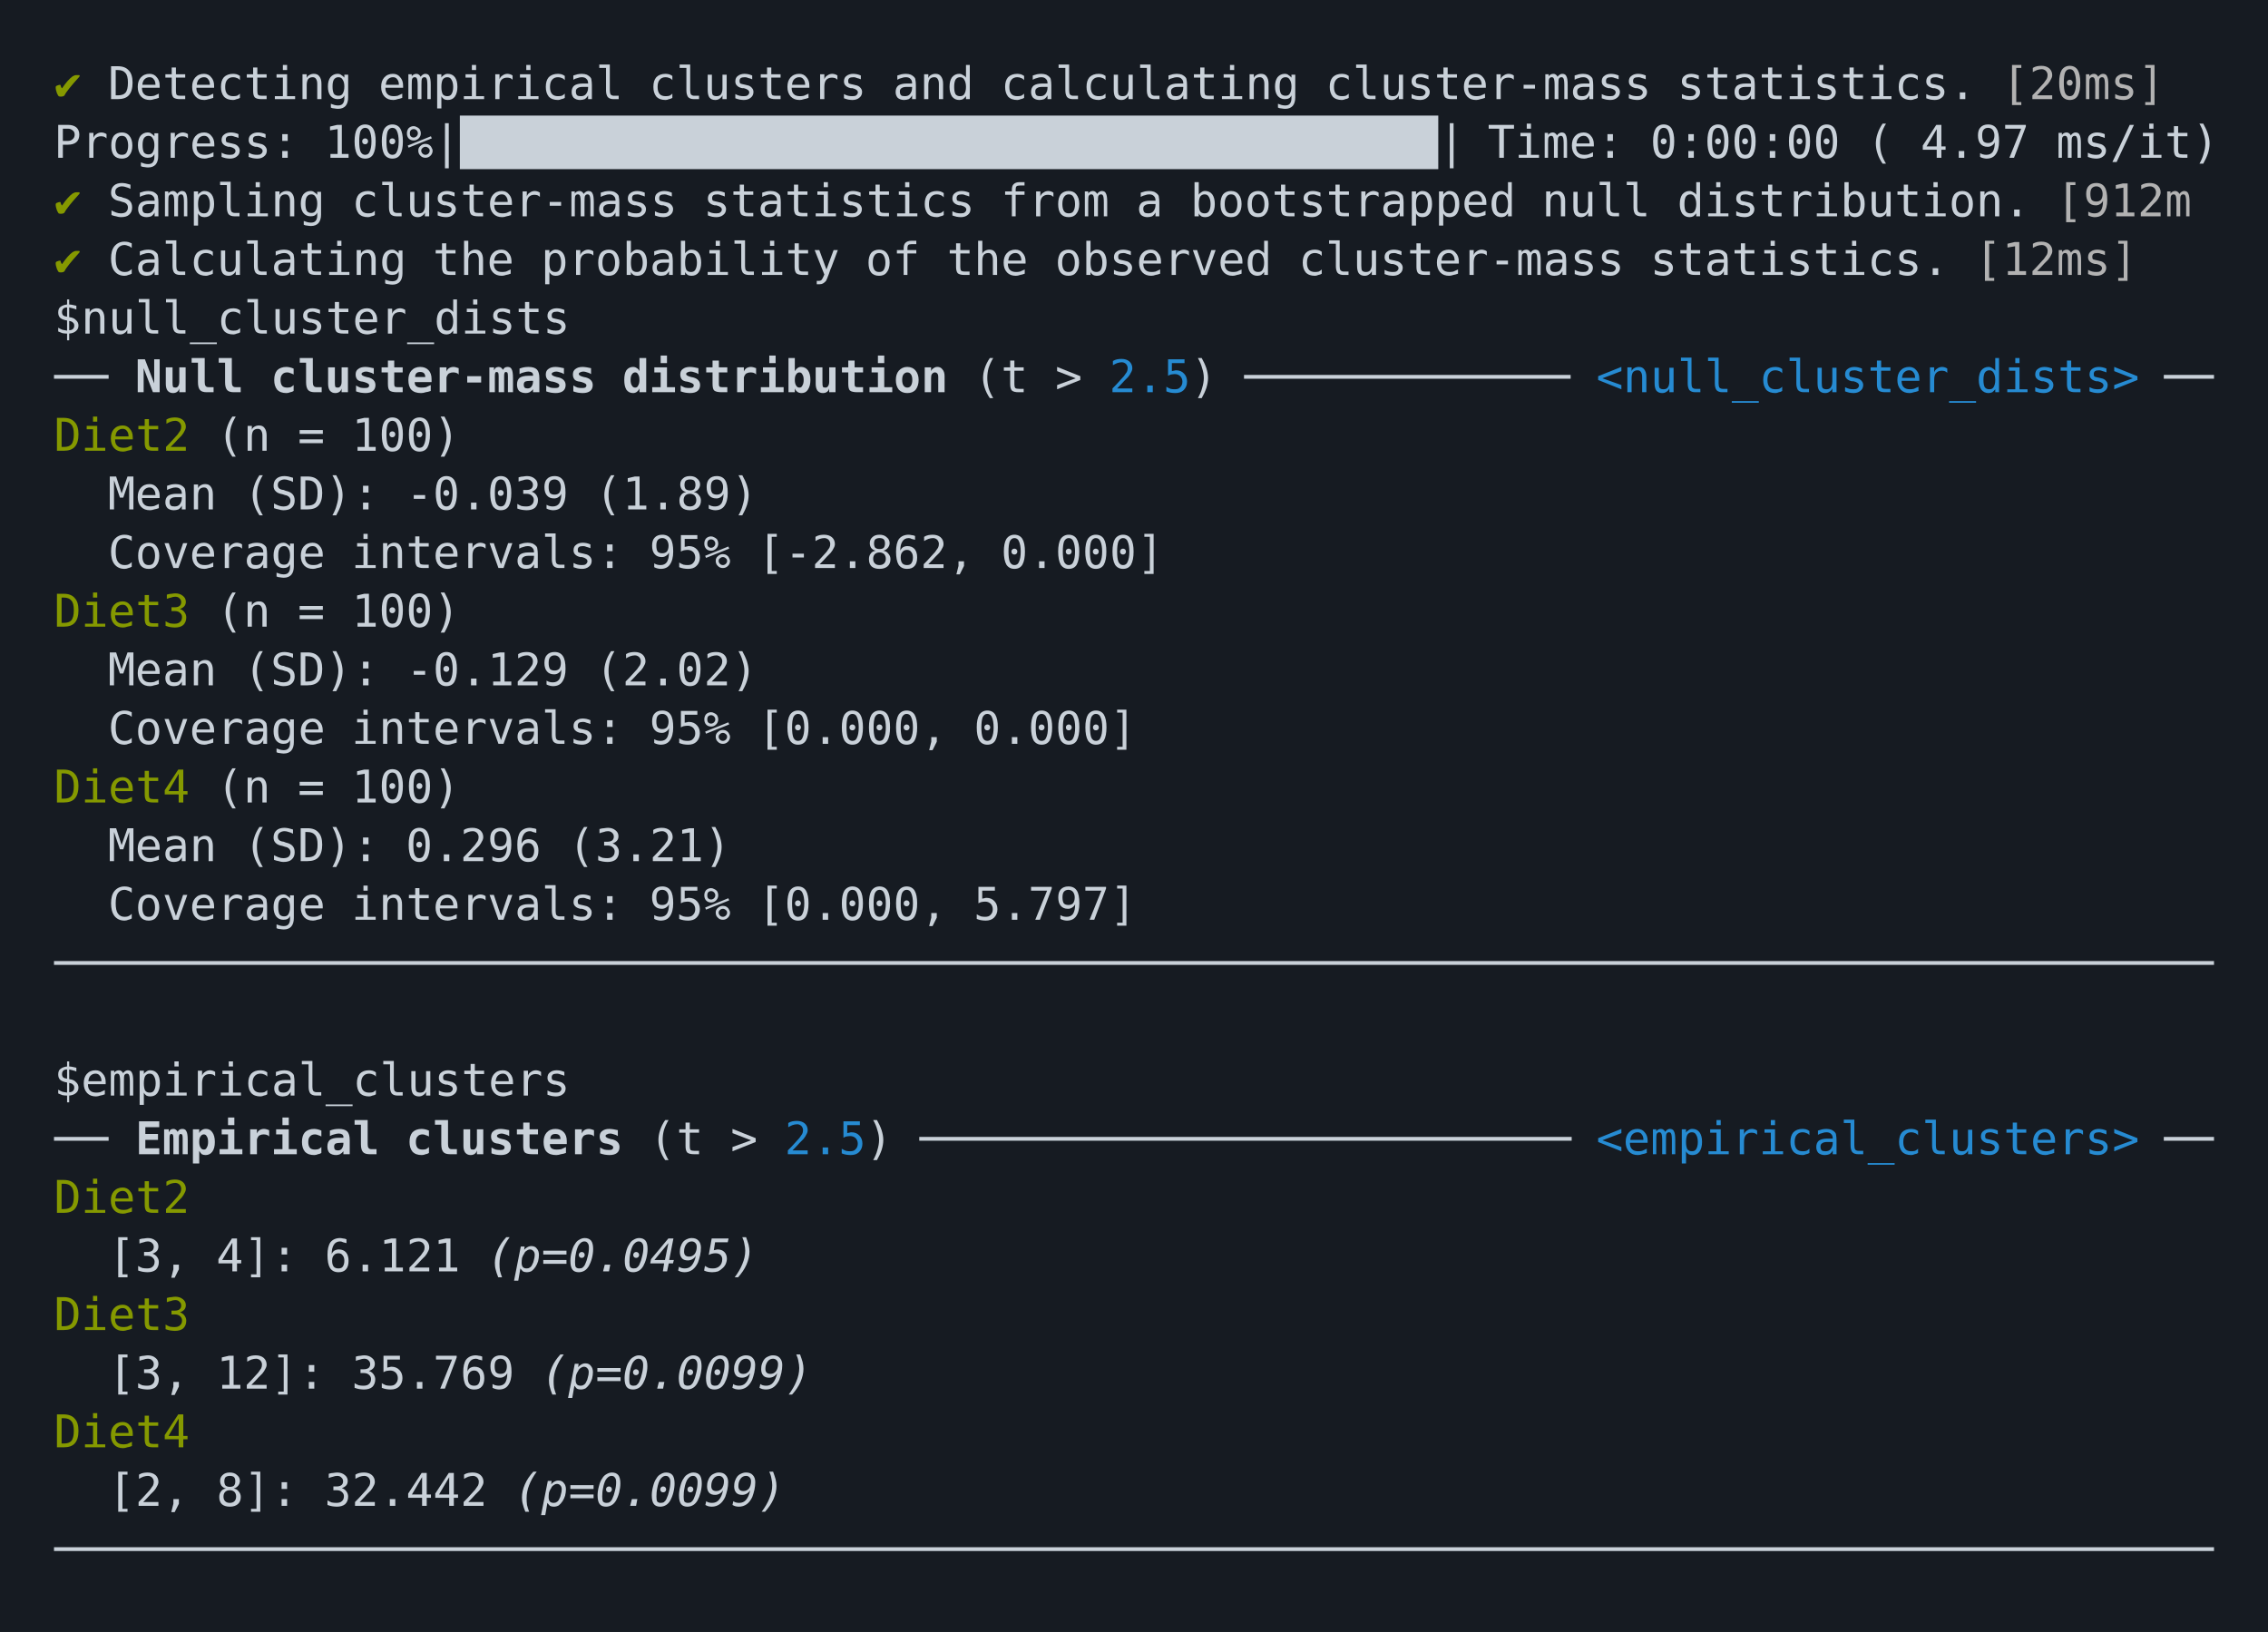
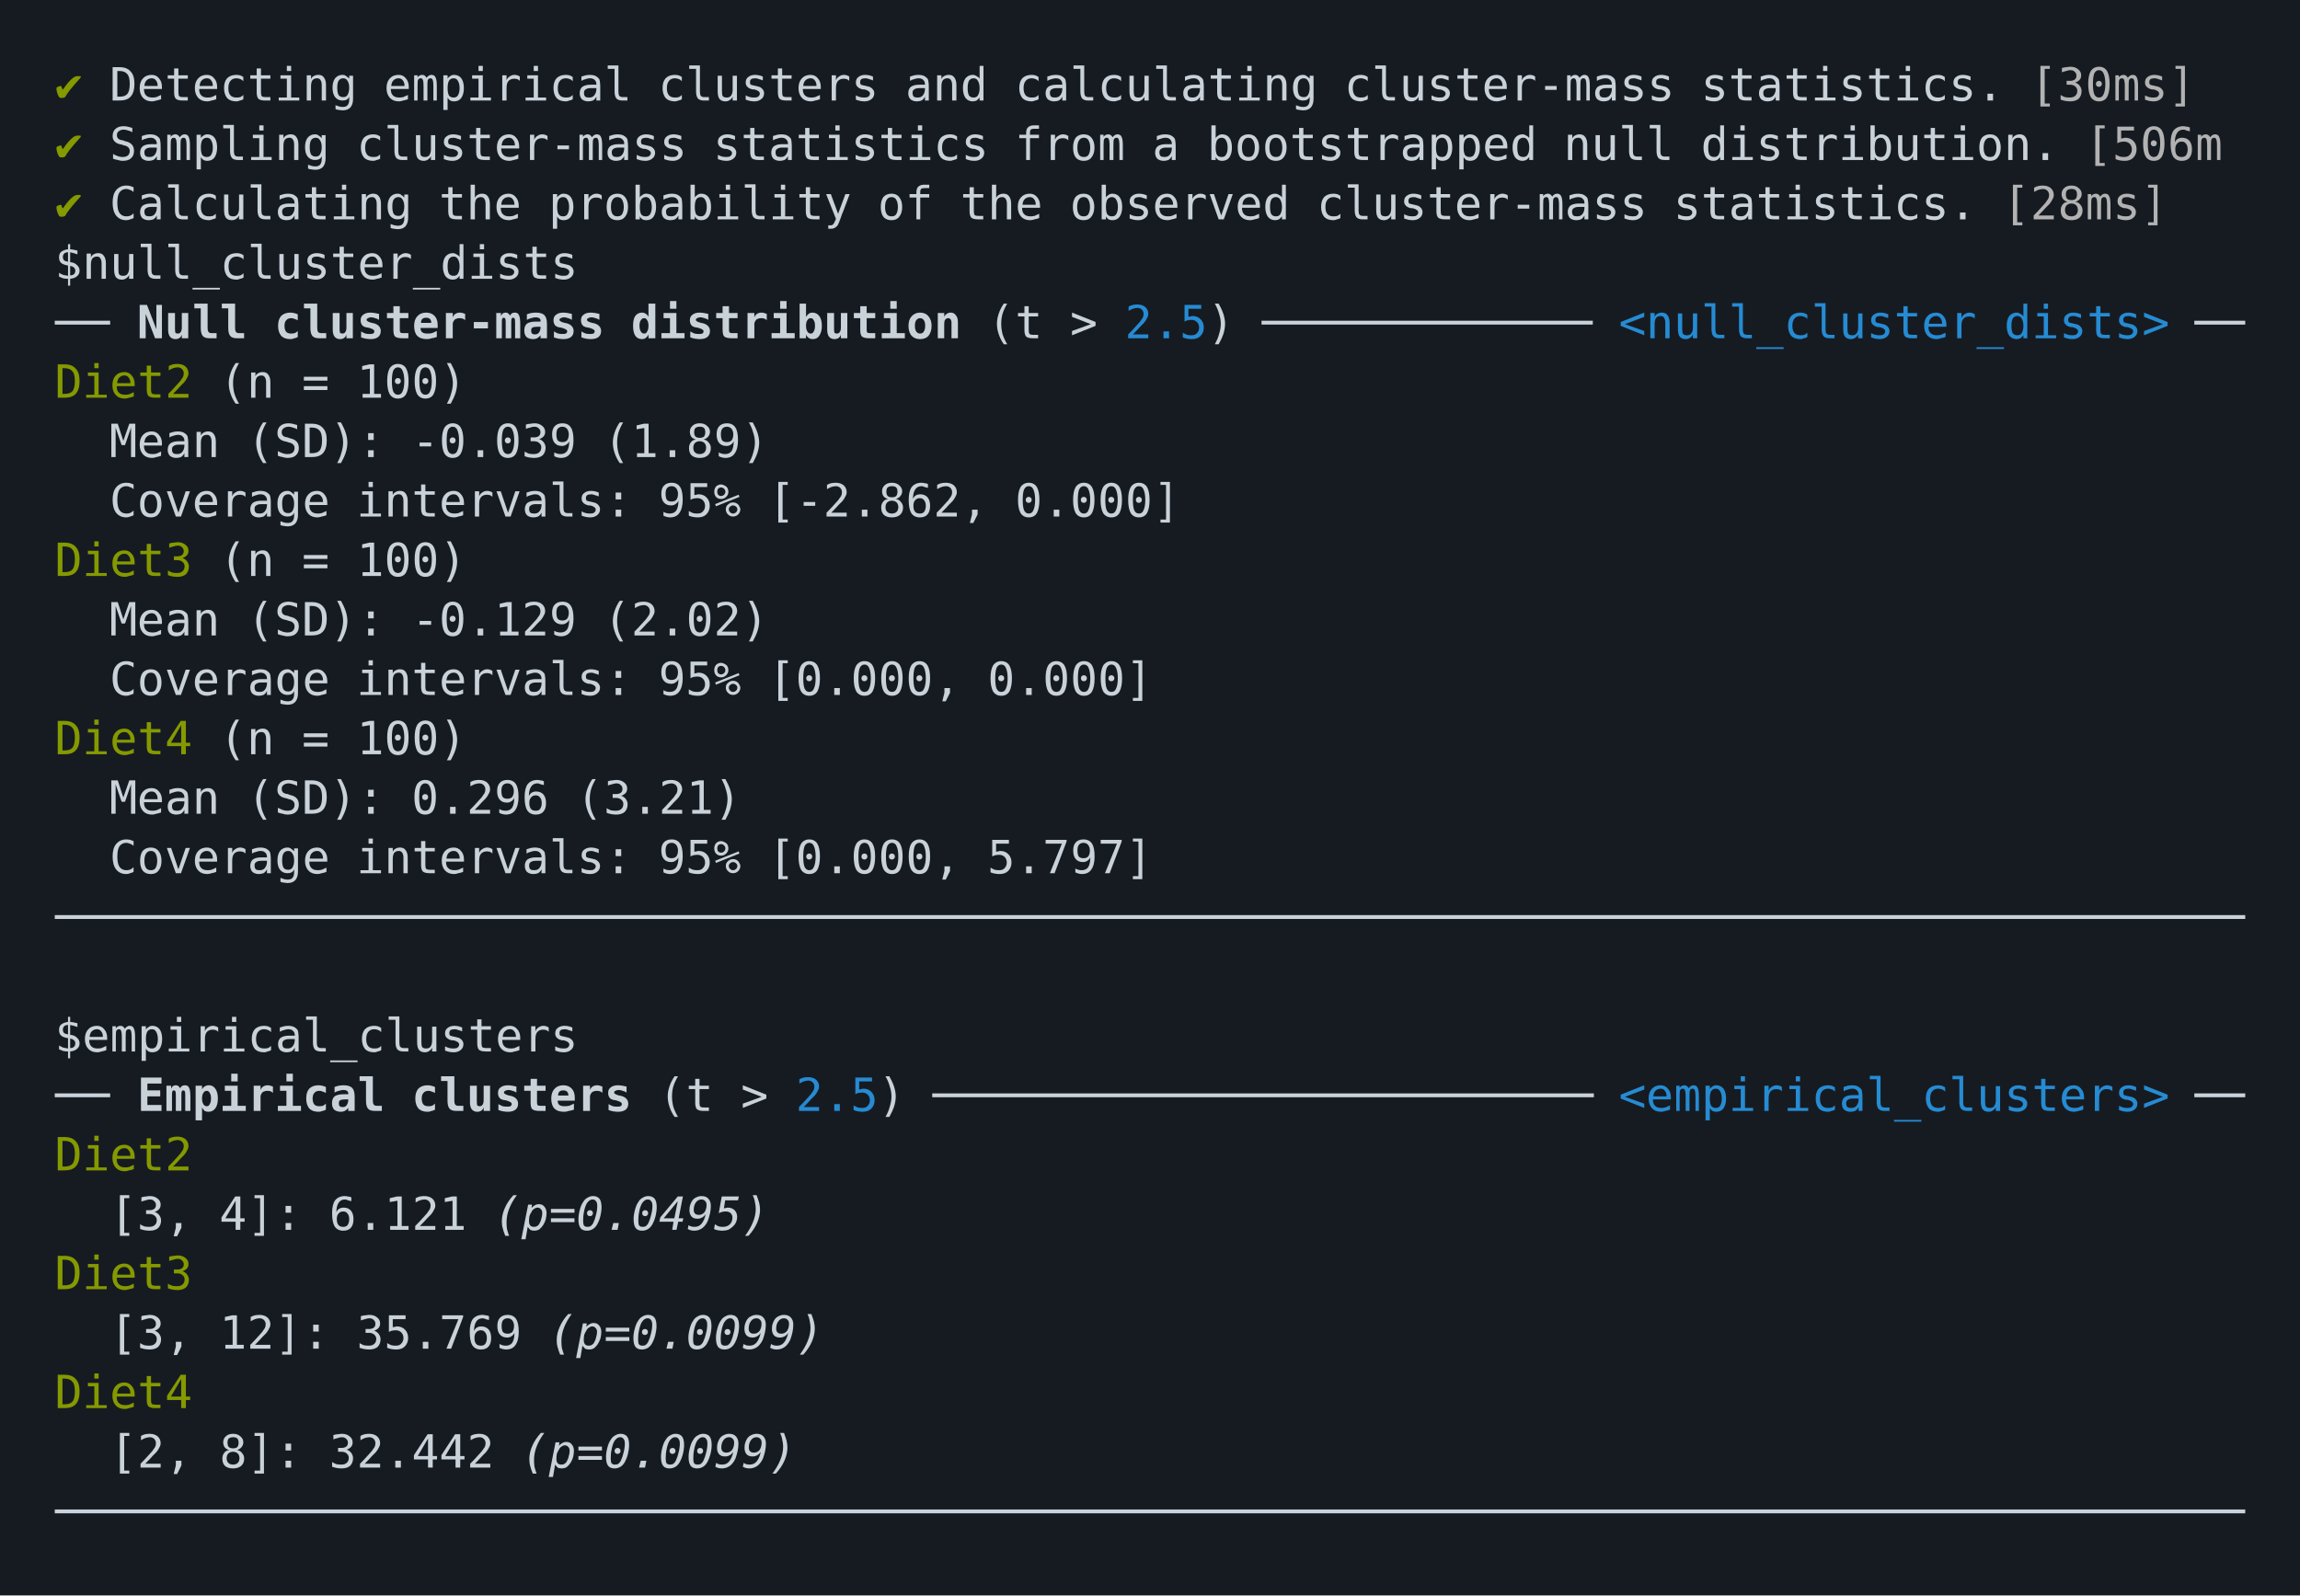
- <svg xmlns="http://www.w3.org/2000/svg" xmlns:xlink="http://www.w3.org/1999/xlink" width="840" height="604.46">
-   <rect width="840" height="604.46" rx="0" ry="0" class="a" />
-   <svg height="564.46" viewBox="0 0 80 56.446" width="800" x="20" y="20">
+ <svg xmlns="http://www.w3.org/2000/svg" xmlns:xlink="http://www.w3.org/1999/xlink" width="840" height="582.75">
+   <rect width="840" height="582.75" rx="0" ry="0" class="a" />
+   <svg height="542.75" viewBox="0 0 80 54.275" width="800" x="20" y="20">
    <style>.a{fill:rgb(22,27,34)}.b{font-family:'Fira Code',Monaco,Consolas,Menlo,'Bitstream Vera Sans Mono','Powerline Symbols',monospace}.c{fill:rgb(201,209,217);white-space:pre}.d{fill:transparent}.e{fill:rgb(133,153,0);white-space:pre}.f{fill:rgb(178,178,178);white-space:pre}.g{fill:rgb(201,209,217);font-weight:bold;white-space:pre}.h{fill:rgb(38,139,210);white-space:pre}.i{fill:rgb(201,209,217);font-style:italic;white-space:pre}</style>
    <g font-family="'Fira Code',Monaco,Consolas,Menlo,'Bitstream Vera Sans Mono','Powerline Symbols',monospace" font-size="1.67" class="b">
      <defs>
        <symbol id="1">
          <text font-size="1.67" x="0" y="1.67" class="c">────────────────────────────────────────────────────────────────────────────────</text>
        </symbol>
        <symbol id="a">
-           <rect height="26" width="80" x="0" y="0" class="d" />
+           <rect height="25" width="80" x="0" y="0" class="d" />
        </symbol>
      </defs>
-       <rect height="56.446" width="80" class="a" />
+       <rect height="54.275" width="80" class="a" />
      <svg x="0" y="0" width="80">
        <svg x="0">
          <use xlink:href="#a" />
          <text font-size="1.67" x="0" y="1.67" class="e">✔</text>
          <text font-size="1.67" x="2.004" y="1.67" class="c">Detecting</text>
          <text font-size="1.67" x="12.024" y="1.67" class="c">empirical</text>
          <text font-size="1.67" x="22.044" y="1.67" class="c">clusters</text>
          <text font-size="1.67" x="31.062" y="1.67" class="c">and</text>
          <text font-size="1.67" x="35.07" y="1.67" class="c">calculating</text>
          <text font-size="1.67" x="47.094" y="1.67" class="c">cluster-mass</text>
          <text font-size="1.67" x="60.12" y="1.67" class="c">statistics.</text>
-           <text font-size="1.67" x="72.144" y="1.67" class="f">[20ms]</text>
-           <text font-size="1.67" x="0" y="3.841" class="c">Progress:</text>
-           <text font-size="1.67" x="10.02" y="3.841" class="c">100%|████████████████████████████████████|</text>
-           <text font-size="1.67" x="53.106" y="3.841" class="c">Time:</text>
-           <text font-size="1.67" x="59.118" y="3.841" class="c">0:00:00</text>
-           <text font-size="1.67" x="67.134" y="3.841" class="c">(</text>
-           <text font-size="1.67" x="69.138" y="3.841" class="c">4.97</text>
-           <text font-size="1.67" x="74.148" y="3.841" class="c">ms/it)</text>
+           <text font-size="1.67" x="72.144" y="1.67" class="f">[30ms]</text>
+           <text font-size="1.67" x="0" y="3.841" class="e">✔</text>
+           <text font-size="1.67" x="2.004" y="3.841" class="c">Sampling</text>
+           <text font-size="1.67" x="11.022" y="3.841" class="c">cluster-mass</text>
+           <text font-size="1.67" x="24.048" y="3.841" class="c">statistics</text>
+           <text font-size="1.67" x="35.07" y="3.841" class="c">from</text>
+           <text font-size="1.67" x="40.08" y="3.841" class="c">a</text>
+           <text font-size="1.67" x="42.084" y="3.841" class="c">bootstrapped</text>
+           <text font-size="1.67" x="55.11" y="3.841" class="c">null</text>
+           <text font-size="1.67" x="60.12" y="3.841" class="c">distribution.</text>
+           <text font-size="1.67" x="74.148" y="3.841" class="f">[506m</text>
          <text font-size="1.67" x="0" y="6.012" class="e">✔</text>
-           <text font-size="1.67" x="2.004" y="6.012" class="c">Sampling</text>
-           <text font-size="1.67" x="11.022" y="6.012" class="c">cluster-mass</text>
-           <text font-size="1.67" x="24.048" y="6.012" class="c">statistics</text>
-           <text font-size="1.67" x="35.07" y="6.012" class="c">from</text>
-           <text font-size="1.67" x="40.08" y="6.012" class="c">a</text>
-           <text font-size="1.67" x="42.084" y="6.012" class="c">bootstrapped</text>
-           <text font-size="1.67" x="55.11" y="6.012" class="c">null</text>
-           <text font-size="1.67" x="60.12" y="6.012" class="c">distribution.</text>
-           <text font-size="1.67" x="74.148" y="6.012" class="f">[912m</text>
-           <text font-size="1.67" x="0" y="8.183" class="e">✔</text>
-           <text font-size="1.67" x="2.004" y="8.183" class="c">Calculating</text>
-           <text font-size="1.67" x="14.028" y="8.183" class="c">the</text>
-           <text font-size="1.67" x="18.036" y="8.183" class="c">probability</text>
-           <text font-size="1.67" x="30.06" y="8.183" class="c">of</text>
-           <text font-size="1.67" x="33.066" y="8.183" class="c">the</text>
-           <text font-size="1.67" x="37.074" y="8.183" class="c">observed</text>
-           <text font-size="1.67" x="46.092" y="8.183" class="c">cluster-mass</text>
-           <text font-size="1.67" x="59.118" y="8.183" class="c">statistics.</text>
-           <text font-size="1.67" x="71.142" y="8.183" class="f">[12ms]</text>
-           <text font-size="1.67" x="0" y="10.354" class="c">$null_cluster_dists</text>
-           <text font-size="1.67" x="0" y="12.525" class="c">──</text>
-           <text font-size="1.67" x="3.006" y="12.525" class="g">Null</text>
-           <text font-size="1.67" x="8.016" y="12.525" class="g">cluster-mass</text>
-           <text font-size="1.67" x="21.042" y="12.525" class="g">distribution</text>
-           <text font-size="1.67" x="34.068" y="12.525" class="c">(t</text>
-           <text font-size="1.67" x="37.074" y="12.525" class="c">&gt;</text>
-           <text font-size="1.67" x="39.078" y="12.525" class="h">2.5</text>
-           <text font-size="1.67" x="42.084" y="12.525" class="c">)</text>
-           <text font-size="1.67" x="44.088" y="12.525" class="c">────────────</text>
-           <text font-size="1.67" x="57.114" y="12.525" class="h">&lt;null_cluster_dists&gt;</text>
-           <text font-size="1.67" x="78.156" y="12.525" class="c">──</text>
-           <text font-size="1.67" x="0" y="14.696" class="e">Diet2</text>
-           <text font-size="1.67" x="6.012" y="14.696" class="c">(n</text>
-           <text font-size="1.67" x="9.018" y="14.696" class="c">=</text>
-           <text font-size="1.67" x="11.022" y="14.696" class="c">100)</text>
-           <text font-size="1.67" x="2.004" y="16.867" class="c">Mean</text>
-           <text font-size="1.67" x="7.014" y="16.867" class="c">(SD):</text>
-           <text font-size="1.67" x="13.026" y="16.867" class="c">-0.039</text>
-           <text font-size="1.67" x="20.04" y="16.867" class="c">(1.89)</text>
-           <text font-size="1.67" x="2.004" y="19.038" class="c">Coverage</text>
-           <text font-size="1.67" x="11.022" y="19.038" class="c">intervals:</text>
-           <text font-size="1.67" x="22.044" y="19.038" class="c">95%</text>
-           <text font-size="1.67" x="26.052" y="19.038" class="c">[-2.862,</text>
-           <text font-size="1.67" x="35.07" y="19.038" class="c">0.000]</text>
-           <text font-size="1.67" x="0" y="21.209" class="e">Diet3</text>
-           <text font-size="1.67" x="6.012" y="21.209" class="c">(n</text>
-           <text font-size="1.67" x="9.018" y="21.209" class="c">=</text>
-           <text font-size="1.67" x="11.022" y="21.209" class="c">100)</text>
-           <text font-size="1.67" x="2.004" y="23.38" class="c">Mean</text>
-           <text font-size="1.67" x="7.014" y="23.38" class="c">(SD):</text>
-           <text font-size="1.67" x="13.026" y="23.38" class="c">-0.129</text>
-           <text font-size="1.67" x="20.04" y="23.38" class="c">(2.02)</text>
-           <text font-size="1.67" x="2.004" y="25.551" class="c">Coverage</text>
-           <text font-size="1.67" x="11.022" y="25.551" class="c">intervals:</text>
-           <text font-size="1.67" x="22.044" y="25.551" class="c">95%</text>
-           <text font-size="1.67" x="26.052" y="25.551" class="c">[0.000,</text>
-           <text font-size="1.67" x="34.068" y="25.551" class="c">0.000]</text>
-           <text font-size="1.67" x="0" y="27.722" class="e">Diet4</text>
-           <text font-size="1.67" x="6.012" y="27.722" class="c">(n</text>
-           <text font-size="1.67" x="9.018" y="27.722" class="c">=</text>
-           <text font-size="1.67" x="11.022" y="27.722" class="c">100)</text>
-           <text font-size="1.67" x="2.004" y="29.893" class="c">Mean</text>
-           <text font-size="1.67" x="7.014" y="29.893" class="c">(SD):</text>
-           <text font-size="1.67" x="13.026" y="29.893" class="c">0.296</text>
-           <text font-size="1.67" x="19.038" y="29.893" class="c">(3.21)</text>
-           <text font-size="1.67" x="2.004" y="32.064" class="c">Coverage</text>
-           <text font-size="1.67" x="11.022" y="32.064" class="c">intervals:</text>
-           <text font-size="1.67" x="22.044" y="32.064" class="c">95%</text>
-           <text font-size="1.67" x="26.052" y="32.064" class="c">[0.000,</text>
-           <text font-size="1.67" x="34.068" y="32.064" class="c">5.797]</text>
-           <use xlink:href="#1" y="32.565" />
-           <text font-size="1.67" x="0" y="38.577" class="c">$empirical_clusters</text>
-           <text font-size="1.67" x="0" y="40.748" class="c">──</text>
-           <text font-size="1.67" x="3.006" y="40.748" class="g">Empirical</text>
-           <text font-size="1.67" x="13.026" y="40.748" class="g">clusters</text>
-           <text font-size="1.67" x="22.044" y="40.748" class="c">(t</text>
-           <text font-size="1.67" x="25.05" y="40.748" class="c">&gt;</text>
-           <text font-size="1.67" x="27.054" y="40.748" class="h">2.5</text>
-           <text font-size="1.67" x="30.06" y="40.748" class="c">)</text>
-           <text font-size="1.67" x="32.064" y="40.748" class="c">────────────────────────</text>
-           <text font-size="1.67" x="57.114" y="40.748" class="h">&lt;empirical_clusters&gt;</text>
-           <text font-size="1.67" x="78.156" y="40.748" class="c">──</text>
-           <text font-size="1.67" x="0" y="42.919" class="e">Diet2</text>
-           <text font-size="1.67" x="2.004" y="45.09" class="c">[3,</text>
-           <text font-size="1.67" x="6.012" y="45.09" class="c">4]:</text>
-           <text font-size="1.67" x="10.02" y="45.09" class="c">6.121</text>
-           <text font-size="1.67" x="16.032" y="45.09" class="i">(p=0.0495)</text>
-           <text font-size="1.67" x="0" y="47.261" class="e">Diet3</text>
-           <text font-size="1.67" x="2.004" y="49.432" class="c">[3,</text>
-           <text font-size="1.67" x="6.012" y="49.432" class="c">12]:</text>
-           <text font-size="1.67" x="11.022" y="49.432" class="c">35.769</text>
-           <text font-size="1.67" x="18.036" y="49.432" class="i">(p=0.0099)</text>
-           <text font-size="1.67" x="0" y="51.603" class="e">Diet4</text>
-           <text font-size="1.67" x="2.004" y="53.774" class="c">[2,</text>
-           <text font-size="1.67" x="6.012" y="53.774" class="c">8]:</text>
-           <text font-size="1.67" x="10.02" y="53.774" class="c">32.442</text>
-           <text font-size="1.67" x="17.034" y="53.774" class="i">(p=0.0099)</text>
-           <use xlink:href="#1" y="54.275" />
+           <text font-size="1.67" x="2.004" y="6.012" class="c">Calculating</text>
+           <text font-size="1.67" x="14.028" y="6.012" class="c">the</text>
+           <text font-size="1.67" x="18.036" y="6.012" class="c">probability</text>
+           <text font-size="1.67" x="30.06" y="6.012" class="c">of</text>
+           <text font-size="1.67" x="33.066" y="6.012" class="c">the</text>
+           <text font-size="1.67" x="37.074" y="6.012" class="c">observed</text>
+           <text font-size="1.67" x="46.092" y="6.012" class="c">cluster-mass</text>
+           <text font-size="1.67" x="59.118" y="6.012" class="c">statistics.</text>
+           <text font-size="1.67" x="71.142" y="6.012" class="f">[28ms]</text>
+           <text font-size="1.67" x="0" y="8.183" class="c">$null_cluster_dists</text>
+           <text font-size="1.67" x="0" y="10.354" class="c">──</text>
+           <text font-size="1.67" x="3.006" y="10.354" class="g">Null</text>
+           <text font-size="1.67" x="8.016" y="10.354" class="g">cluster-mass</text>
+           <text font-size="1.67" x="21.042" y="10.354" class="g">distribution</text>
+           <text font-size="1.67" x="34.068" y="10.354" class="c">(t</text>
+           <text font-size="1.67" x="37.074" y="10.354" class="c">&gt;</text>
+           <text font-size="1.67" x="39.078" y="10.354" class="h">2.5</text>
+           <text font-size="1.67" x="42.084" y="10.354" class="c">)</text>
+           <text font-size="1.67" x="44.088" y="10.354" class="c">────────────</text>
+           <text font-size="1.67" x="57.114" y="10.354" class="h">&lt;null_cluster_dists&gt;</text>
+           <text font-size="1.67" x="78.156" y="10.354" class="c">──</text>
+           <text font-size="1.67" x="0" y="12.525" class="e">Diet2</text>
+           <text font-size="1.67" x="6.012" y="12.525" class="c">(n</text>
+           <text font-size="1.67" x="9.018" y="12.525" class="c">=</text>
+           <text font-size="1.67" x="11.022" y="12.525" class="c">100)</text>
+           <text font-size="1.67" x="2.004" y="14.696" class="c">Mean</text>
+           <text font-size="1.67" x="7.014" y="14.696" class="c">(SD):</text>
+           <text font-size="1.67" x="13.026" y="14.696" class="c">-0.039</text>
+           <text font-size="1.67" x="20.04" y="14.696" class="c">(1.89)</text>
+           <text font-size="1.67" x="2.004" y="16.867" class="c">Coverage</text>
+           <text font-size="1.67" x="11.022" y="16.867" class="c">intervals:</text>
+           <text font-size="1.67" x="22.044" y="16.867" class="c">95%</text>
+           <text font-size="1.67" x="26.052" y="16.867" class="c">[-2.862,</text>
+           <text font-size="1.67" x="35.07" y="16.867" class="c">0.000]</text>
+           <text font-size="1.67" x="0" y="19.038" class="e">Diet3</text>
+           <text font-size="1.67" x="6.012" y="19.038" class="c">(n</text>
+           <text font-size="1.67" x="9.018" y="19.038" class="c">=</text>
+           <text font-size="1.67" x="11.022" y="19.038" class="c">100)</text>
+           <text font-size="1.67" x="2.004" y="21.209" class="c">Mean</text>
+           <text font-size="1.67" x="7.014" y="21.209" class="c">(SD):</text>
+           <text font-size="1.67" x="13.026" y="21.209" class="c">-0.129</text>
+           <text font-size="1.67" x="20.04" y="21.209" class="c">(2.02)</text>
+           <text font-size="1.67" x="2.004" y="23.38" class="c">Coverage</text>
+           <text font-size="1.67" x="11.022" y="23.38" class="c">intervals:</text>
+           <text font-size="1.67" x="22.044" y="23.38" class="c">95%</text>
+           <text font-size="1.67" x="26.052" y="23.38" class="c">[0.000,</text>
+           <text font-size="1.67" x="34.068" y="23.38" class="c">0.000]</text>
+           <text font-size="1.67" x="0" y="25.551" class="e">Diet4</text>
+           <text font-size="1.67" x="6.012" y="25.551" class="c">(n</text>
+           <text font-size="1.67" x="9.018" y="25.551" class="c">=</text>
+           <text font-size="1.67" x="11.022" y="25.551" class="c">100)</text>
+           <text font-size="1.67" x="2.004" y="27.722" class="c">Mean</text>
+           <text font-size="1.67" x="7.014" y="27.722" class="c">(SD):</text>
+           <text font-size="1.67" x="13.026" y="27.722" class="c">0.296</text>
+           <text font-size="1.67" x="19.038" y="27.722" class="c">(3.21)</text>
+           <text font-size="1.67" x="2.004" y="29.893" class="c">Coverage</text>
+           <text font-size="1.67" x="11.022" y="29.893" class="c">intervals:</text>
+           <text font-size="1.67" x="22.044" y="29.893" class="c">95%</text>
+           <text font-size="1.67" x="26.052" y="29.893" class="c">[0.000,</text>
+           <text font-size="1.67" x="34.068" y="29.893" class="c">5.797]</text>
+           <use xlink:href="#1" y="30.394" />
+           <text font-size="1.67" x="0" y="36.406" class="c">$empirical_clusters</text>
+           <text font-size="1.67" x="0" y="38.577" class="c">──</text>
+           <text font-size="1.67" x="3.006" y="38.577" class="g">Empirical</text>
+           <text font-size="1.67" x="13.026" y="38.577" class="g">clusters</text>
+           <text font-size="1.67" x="22.044" y="38.577" class="c">(t</text>
+           <text font-size="1.67" x="25.05" y="38.577" class="c">&gt;</text>
+           <text font-size="1.67" x="27.054" y="38.577" class="h">2.5</text>
+           <text font-size="1.67" x="30.06" y="38.577" class="c">)</text>
+           <text font-size="1.67" x="32.064" y="38.577" class="c">────────────────────────</text>
+           <text font-size="1.67" x="57.114" y="38.577" class="h">&lt;empirical_clusters&gt;</text>
+           <text font-size="1.67" x="78.156" y="38.577" class="c">──</text>
+           <text font-size="1.67" x="0" y="40.748" class="e">Diet2</text>
+           <text font-size="1.67" x="2.004" y="42.919" class="c">[3,</text>
+           <text font-size="1.67" x="6.012" y="42.919" class="c">4]:</text>
+           <text font-size="1.67" x="10.02" y="42.919" class="c">6.121</text>
+           <text font-size="1.67" x="16.032" y="42.919" class="i">(p=0.0495)</text>
+           <text font-size="1.67" x="0" y="45.09" class="e">Diet3</text>
+           <text font-size="1.67" x="2.004" y="47.261" class="c">[3,</text>
+           <text font-size="1.67" x="6.012" y="47.261" class="c">12]:</text>
+           <text font-size="1.67" x="11.022" y="47.261" class="c">35.769</text>
+           <text font-size="1.67" x="18.036" y="47.261" class="i">(p=0.0099)</text>
+           <text font-size="1.67" x="0" y="49.432" class="e">Diet4</text>
+           <text font-size="1.67" x="2.004" y="51.603" class="c">[2,</text>
+           <text font-size="1.67" x="6.012" y="51.603" class="c">8]:</text>
+           <text font-size="1.67" x="10.02" y="51.603" class="c">32.442</text>
+           <text font-size="1.67" x="17.034" y="51.603" class="i">(p=0.0099)</text>
+           <use xlink:href="#1" y="52.104" />
        </svg>
      </svg>
    </g>
  </svg>
</svg>
